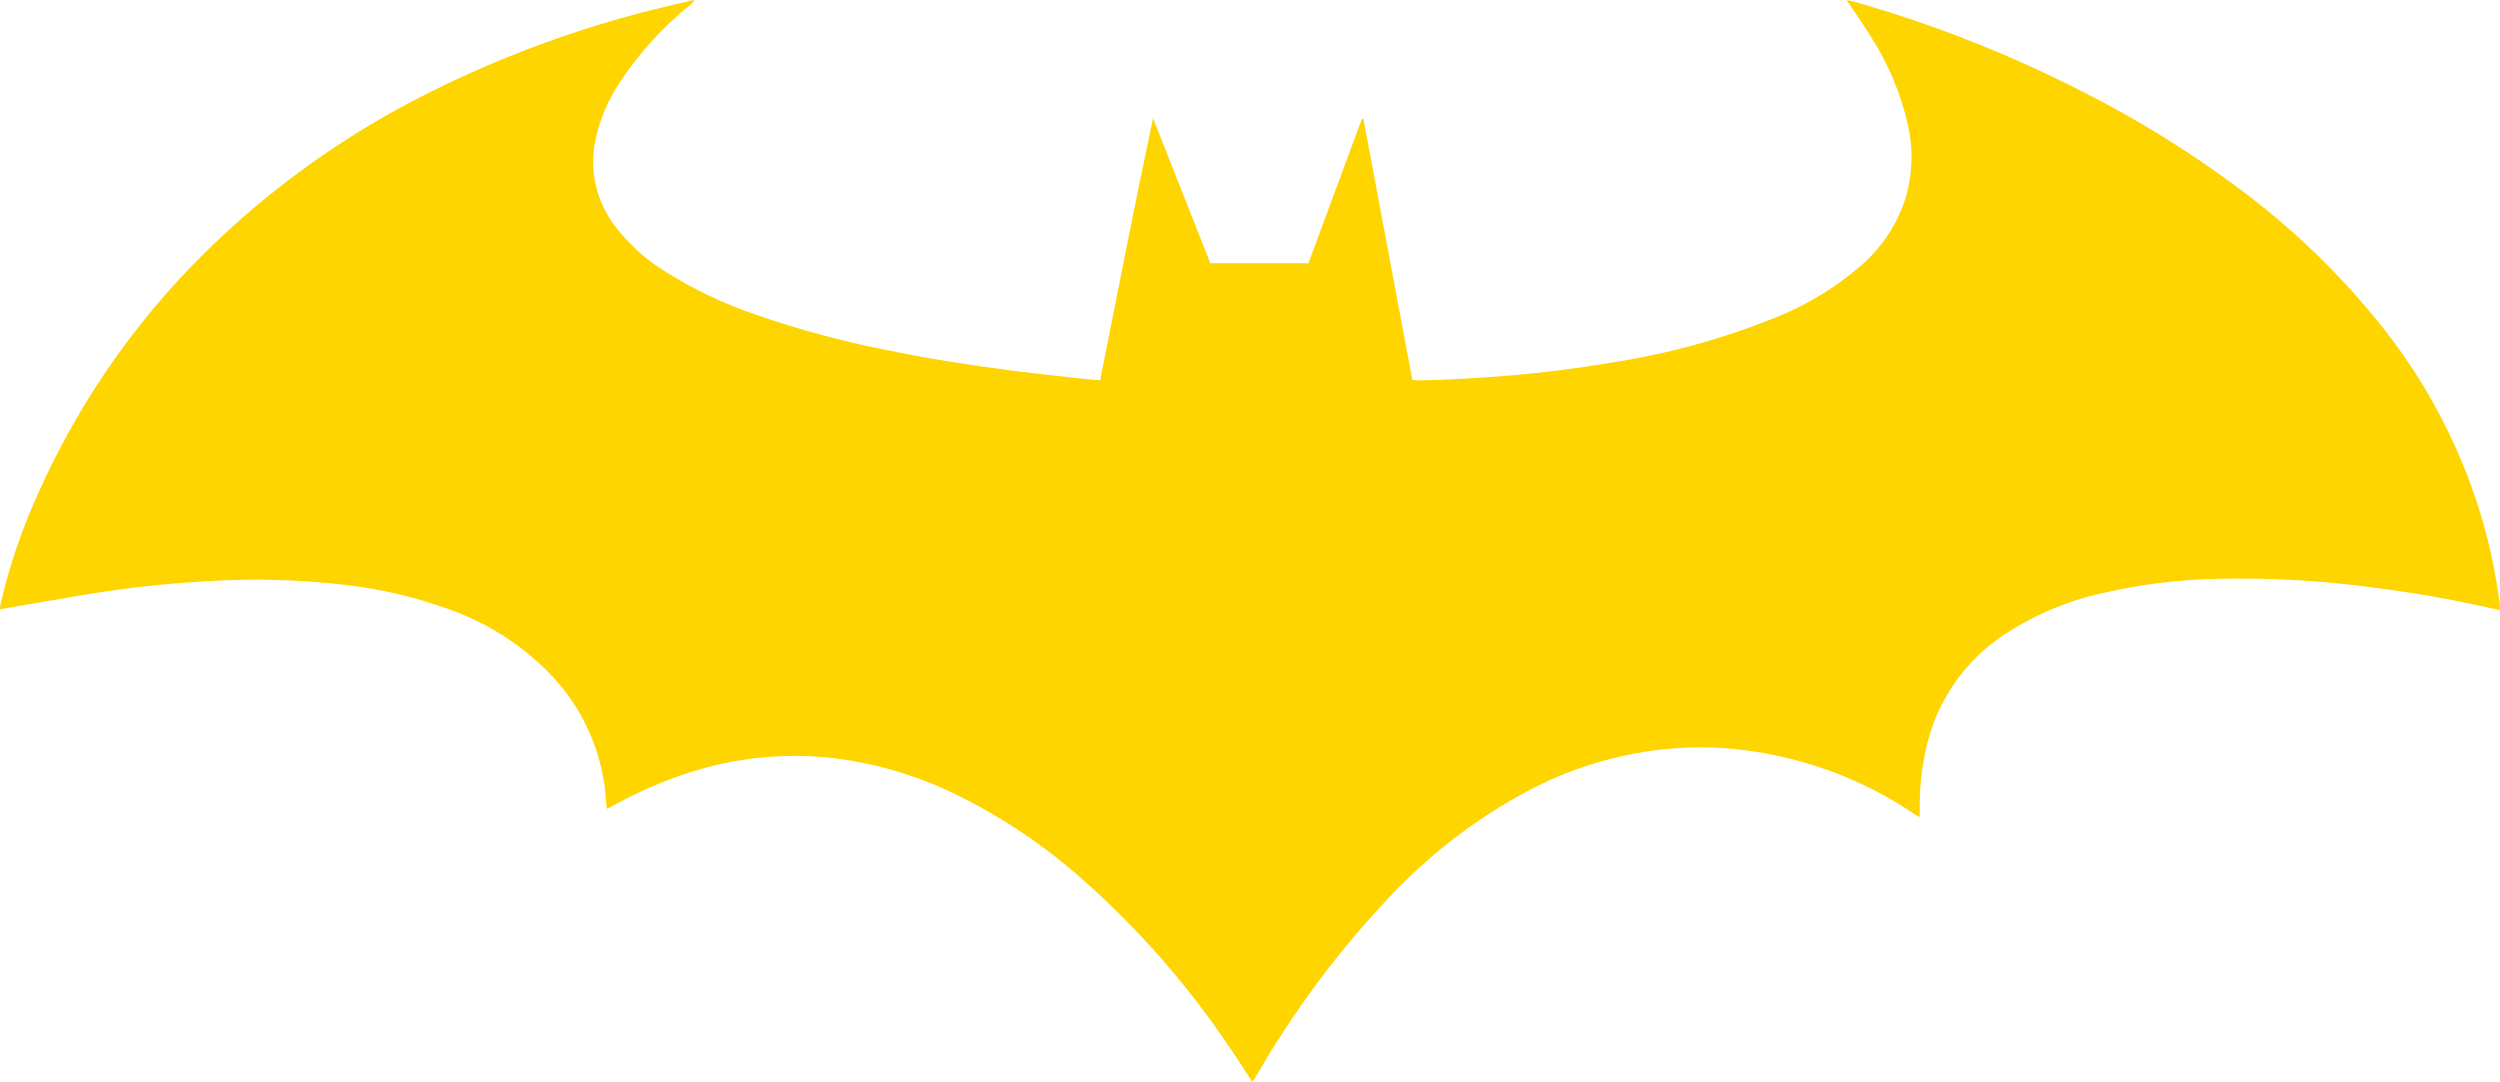
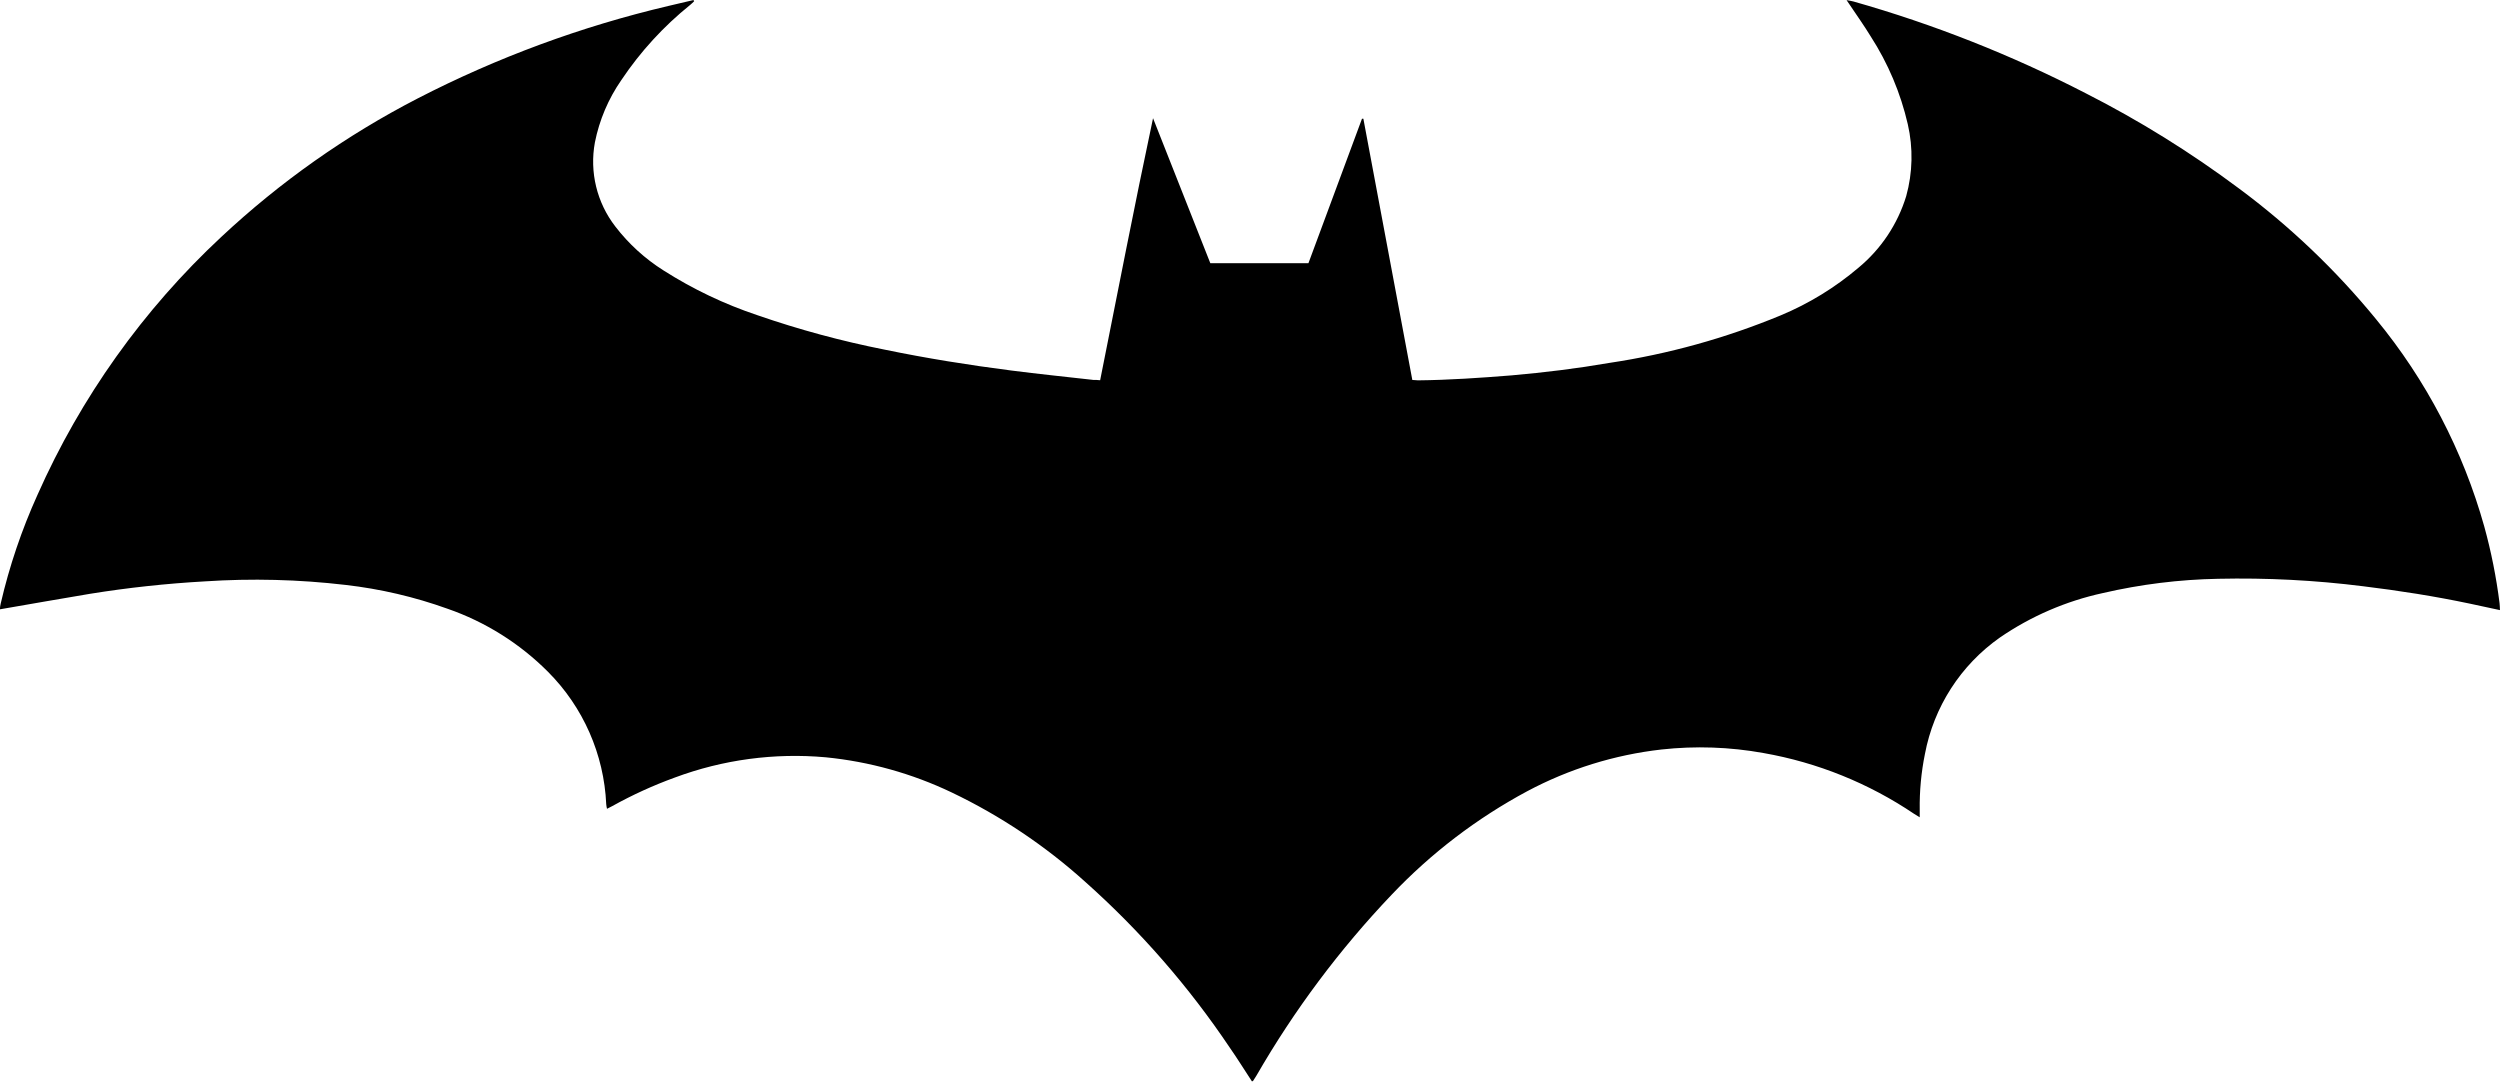
<svg xmlns="http://www.w3.org/2000/svg" width="100.4" height="43.431" viewBox="0 0 100.4 43.431">
  <defs>
    <clipPath id="clip-path">
      <rect width="100.4" height="43.431" />
    </clipPath>
  </defs>
  <g id="Repetição_de_grade_1" data-name="Repetição de grade 1" clip-path="url(#clip-path)">
    <g transform="translate(-910.2 -1276.039)">
-       <path fill="#ffd500" id="BATMAN_Prancheta_1" data-name="BATMAN_Prancheta 1" d="M124.28,145.691c-.293-.444-.578-.909-.889-1.353a35.145,35.145,0,0,0-5.809-6.664,22.467,22.467,0,0,0-5.363-3.59,15.221,15.221,0,0,0-5.058-1.411,13.815,13.815,0,0,0-6.06.813,17.475,17.475,0,0,0-2.515,1.148l-.209.107a1.329,1.329,0,0,1-.031-.184,8.035,8.035,0,0,0-2.339-5.318,10.6,10.6,0,0,0-4.034-2.532,18.247,18.247,0,0,0-4.1-.957,30.945,30.945,0,0,0-5.647-.142,44.748,44.748,0,0,0-4.616.5c-1.2.2-2.386.411-3.614.622a1.135,1.135,0,0,1,.033-.235,23.417,23.417,0,0,1,1.477-4.363,31.753,31.753,0,0,1,7.375-10.352,35.13,35.13,0,0,1,7.893-5.567,43.929,43.929,0,0,1,10.076-3.716l1-.235.027.047c-.051.049-.1.1-.158.147a13.522,13.522,0,0,0-2.768,3.023,6.664,6.664,0,0,0-1.06,2.5,4.256,4.256,0,0,0,.822,3.379,7.453,7.453,0,0,0,1.933,1.762,17.106,17.106,0,0,0,3.776,1.8,38.432,38.432,0,0,0,5.109,1.382c1.679.347,3.374.618,5.076.837,1.1.142,2.2.253,3.3.378a2.2,2.2,0,0,1,.275.013c.7-3.505,1.377-7.013,2.124-10.523q1.146,2.91,2.3,5.822h3.941l2.15-5.8h.056q.984,5.238,1.966,10.49c.082,0,.149.016.222.016,1.257-.013,2.512-.1,3.763-.2,1.315-.116,2.624-.275,3.923-.5a29.334,29.334,0,0,0,6.886-1.91,11.883,11.883,0,0,0,3.123-1.913,6.013,6.013,0,0,0,1.917-2.875,5.884,5.884,0,0,0,.064-2.888,11.108,11.108,0,0,0-1.488-3.525c-.258-.422-.544-.826-.82-1.237-.042-.067-.087-.131-.151-.222.118.022.2.033.282.056A50.406,50.406,0,0,1,157.752,106a42.328,42.328,0,0,1,6.169,3.832,30.839,30.839,0,0,1,5.5,5.245,22.77,22.77,0,0,1,4.35,8.337,21.82,21.82,0,0,1,.611,3.066c.011.087.011.173.016.282l-1.2-.258c-1.422-.3-2.852-.524-4.294-.7a39.634,39.634,0,0,0-5.825-.3,22.388,22.388,0,0,0-4.627.573,11.729,11.729,0,0,0-4.139,1.788,7.388,7.388,0,0,0-3.008,4.676,10.542,10.542,0,0,0-.209,2.241v.3c-.091-.056-.158-.093-.222-.136a15.659,15.659,0,0,0-6.051-2.444,14.247,14.247,0,0,0-4.1-.142,15.064,15.064,0,0,0-5.389,1.675,21.559,21.559,0,0,0-5.445,4.156,38.232,38.232,0,0,0-5.423,7.253l-.14.222A.142.142,0,0,1,124.28,145.691Z" transform="translate(836.2 1173.779)" />
+       <path id="BATMAN_Prancheta_1" data-name="BATMAN_Prancheta 1" d="M124.28,145.691c-.293-.444-.578-.909-.889-1.353a35.145,35.145,0,0,0-5.809-6.664,22.467,22.467,0,0,0-5.363-3.59,15.221,15.221,0,0,0-5.058-1.411,13.815,13.815,0,0,0-6.06.813,17.475,17.475,0,0,0-2.515,1.148l-.209.107a1.329,1.329,0,0,1-.031-.184,8.035,8.035,0,0,0-2.339-5.318,10.6,10.6,0,0,0-4.034-2.532,18.247,18.247,0,0,0-4.1-.957,30.945,30.945,0,0,0-5.647-.142,44.748,44.748,0,0,0-4.616.5c-1.2.2-2.386.411-3.614.622a1.135,1.135,0,0,1,.033-.235,23.417,23.417,0,0,1,1.477-4.363,31.753,31.753,0,0,1,7.375-10.352,35.13,35.13,0,0,1,7.893-5.567,43.929,43.929,0,0,1,10.076-3.716l1-.235.027.047c-.051.049-.1.1-.158.147a13.522,13.522,0,0,0-2.768,3.023,6.664,6.664,0,0,0-1.06,2.5,4.256,4.256,0,0,0,.822,3.379,7.453,7.453,0,0,0,1.933,1.762,17.106,17.106,0,0,0,3.776,1.8,38.432,38.432,0,0,0,5.109,1.382c1.679.347,3.374.618,5.076.837,1.1.142,2.2.253,3.3.378a2.2,2.2,0,0,1,.275.013c.7-3.505,1.377-7.013,2.124-10.523q1.146,2.91,2.3,5.822h3.941l2.15-5.8h.056q.984,5.238,1.966,10.49c.082,0,.149.016.222.016,1.257-.013,2.512-.1,3.763-.2,1.315-.116,2.624-.275,3.923-.5a29.334,29.334,0,0,0,6.886-1.91,11.883,11.883,0,0,0,3.123-1.913,6.013,6.013,0,0,0,1.917-2.875,5.884,5.884,0,0,0,.064-2.888,11.108,11.108,0,0,0-1.488-3.525c-.258-.422-.544-.826-.82-1.237-.042-.067-.087-.131-.151-.222.118.022.2.033.282.056A50.406,50.406,0,0,1,157.752,106a42.328,42.328,0,0,1,6.169,3.832,30.839,30.839,0,0,1,5.5,5.245,22.77,22.77,0,0,1,4.35,8.337,21.82,21.82,0,0,1,.611,3.066c.011.087.011.173.016.282l-1.2-.258c-1.422-.3-2.852-.524-4.294-.7a39.634,39.634,0,0,0-5.825-.3,22.388,22.388,0,0,0-4.627.573,11.729,11.729,0,0,0-4.139,1.788,7.388,7.388,0,0,0-3.008,4.676,10.542,10.542,0,0,0-.209,2.241v.3c-.091-.056-.158-.093-.222-.136a15.659,15.659,0,0,0-6.051-2.444,14.247,14.247,0,0,0-4.1-.142,15.064,15.064,0,0,0-5.389,1.675,21.559,21.559,0,0,0-5.445,4.156,38.232,38.232,0,0,0-5.423,7.253l-.14.222A.142.142,0,0,1,124.28,145.691Z" transform="translate(836.2 1173.779)" />
    </g>
  </g>
</svg>
